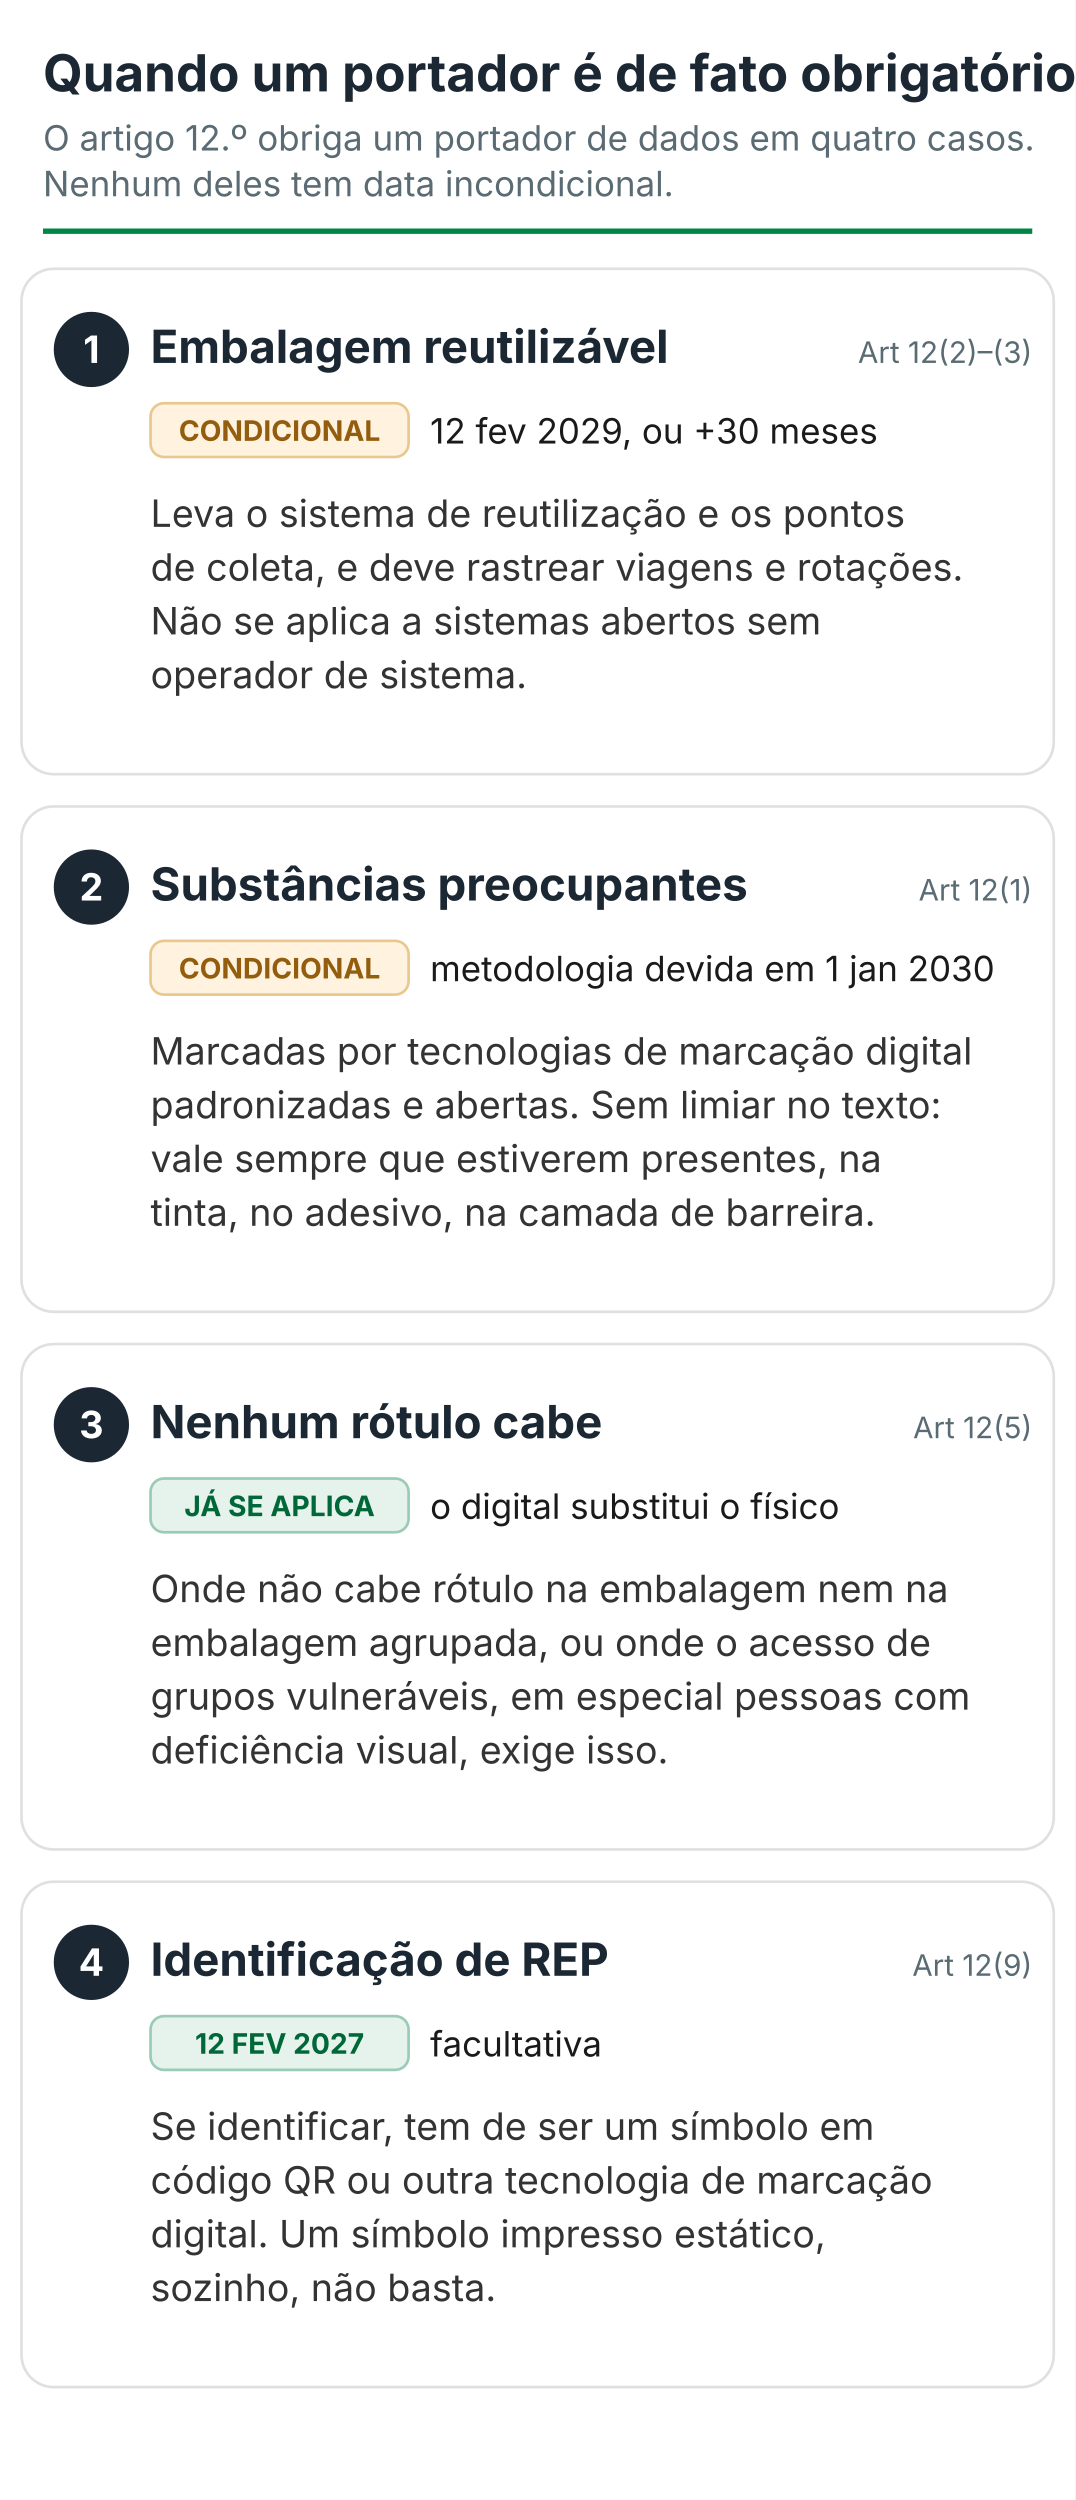
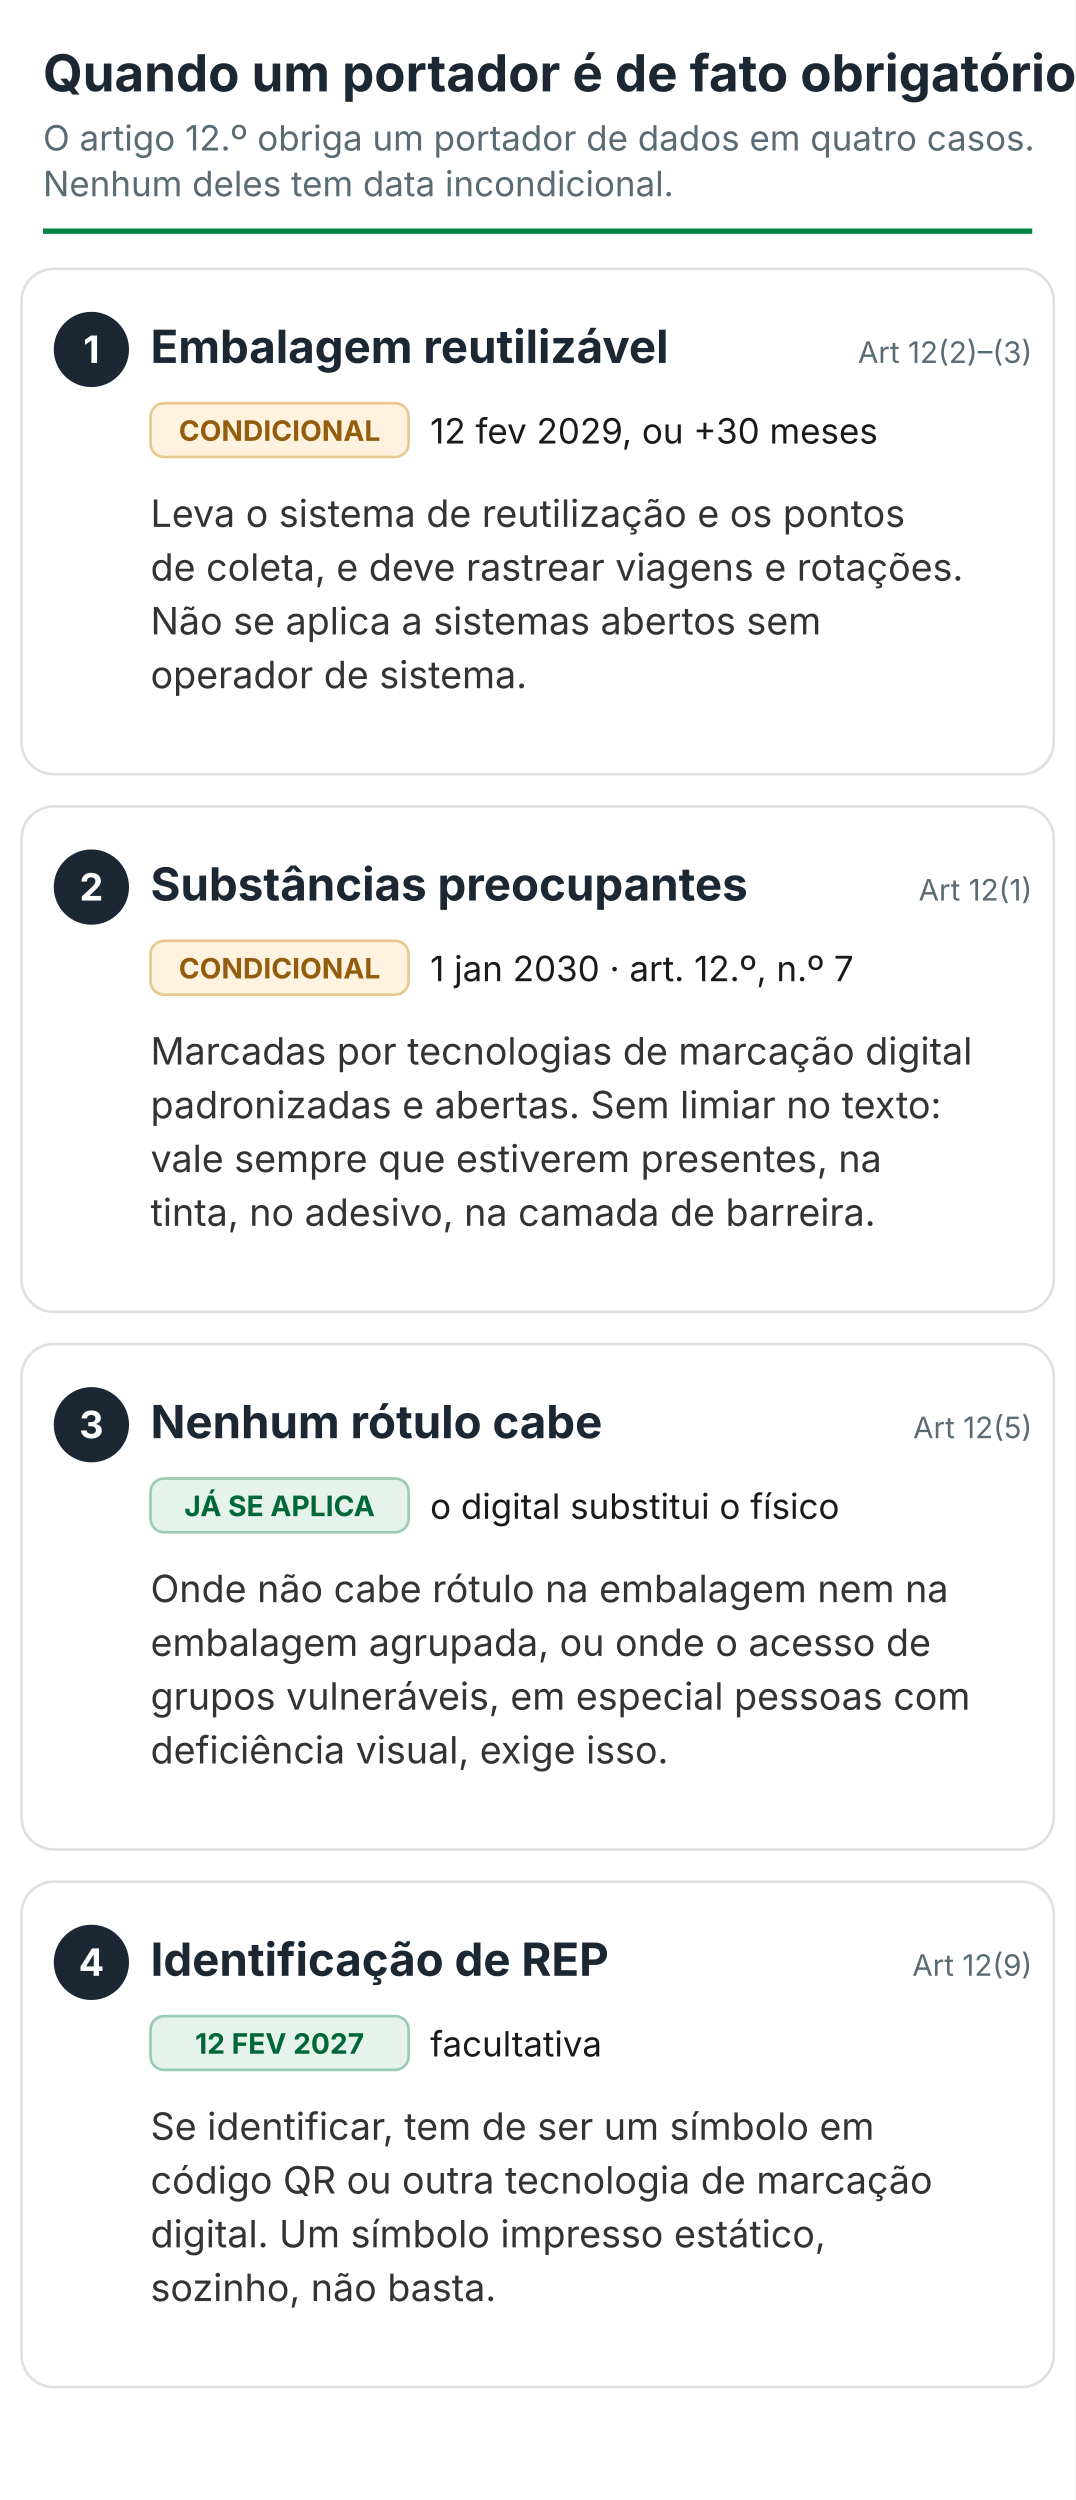
<svg xmlns="http://www.w3.org/2000/svg" viewBox="0 0 400 930" width="400" height="930" role="img" aria-labelledby="t d">
  <rect width="400" height="930" fill="#ffffff" />
  <text x="16" y="34" font-family="system-ui, -apple-system, Segoe UI, sans-serif" font-size="19" font-weight="700" fill="#1B2833">Quando um portador é de fato obrigatório</text>
  <text x="16" y="56" font-family="system-ui, -apple-system, Segoe UI, sans-serif" font-size="13" fill="#5A6B73">O artigo 12.º obriga um portador de dados em quatro casos.</text>
  <text x="16" y="73" font-family="system-ui, -apple-system, Segoe UI, sans-serif" font-size="13" fill="#5A6B73">Nenhum deles tem data incondicional.</text>
  <line x1="16" y1="86" x2="384" y2="86" stroke="#008545" stroke-width="2" />
  <g font-family="system-ui, -apple-system, Segoe UI, sans-serif">
    <rect x="8" y="100" width="384" height="188" rx="12" fill="#ffffff" stroke="#e0e0e0" />
    <circle cx="34" cy="130" r="14" fill="#1B2833" />
    <text x="34" y="135" font-size="14" font-weight="700" fill="#fff" text-anchor="middle">1</text>
    <text x="56" y="135" font-size="17" font-weight="700" fill="#1B2833">Embalagem reutilizável</text>
    <text x="384" y="135" font-size="11" fill="#5A6B73" text-anchor="end">Art 12(2)–(3)</text>
    <rect x="56" y="150" width="96" height="20" rx="5" fill="#FFF3E0" stroke="#E8C88F" />
    <text x="104" y="164" font-size="10.5" font-weight="700" fill="#935D0D" text-anchor="middle">CONDICIONAL</text>
    <text x="160" y="165" font-size="13" fill="#1a1a1a">12 fev 2029, ou +30 meses</text>
    <text x="56" y="196" font-size="14" fill="#333">Leva o sistema de reutilização e os pontos</text>
    <text x="56" y="216" font-size="14" fill="#333">de coleta, e deve rastrear viagens e rotações.</text>
    <text x="56" y="236" font-size="14" fill="#333">Não se aplica a sistemas abertos sem</text>
    <text x="56" y="256" font-size="14" fill="#333">operador de sistema.</text>
    <rect x="8" y="300" width="384" height="188" rx="12" fill="#ffffff" stroke="#e0e0e0" />
    <circle cx="34" cy="330" r="14" fill="#1B2833" />
    <text x="34" y="335" font-size="14" font-weight="700" fill="#fff" text-anchor="middle">2</text>
    <text x="56" y="335" font-size="17" font-weight="700" fill="#1B2833">Substâncias preocupantes</text>
    <text x="384" y="335" font-size="11" fill="#5A6B73" text-anchor="end">Art 12(1)</text>
    <rect x="56" y="350" width="96" height="20" rx="5" fill="#FFF3E0" stroke="#E8C88F" />
    <text x="104" y="364" font-size="10.5" font-weight="700" fill="#935D0D" text-anchor="middle">CONDICIONAL</text>
-     <text x="160" y="365" font-size="13" fill="#1a1a1a">metodologia devida em 1 jan 2030</text>
+     <text x="160" y="365" font-size="13" fill="#1a1a1a">1 jan 2030 · art. 12.º, n.º 7</text>
    <text x="56" y="396" font-size="14" fill="#333">Marcadas por tecnologias de marcação digital</text>
    <text x="56" y="416" font-size="14" fill="#333">padronizadas e abertas. Sem limiar no texto:</text>
    <text x="56" y="436" font-size="14" fill="#333">vale sempre que estiverem presentes, na</text>
    <text x="56" y="456" font-size="14" fill="#333">tinta, no adesivo, na camada de barreira.</text>
    <rect x="8" y="500" width="384" height="188" rx="12" fill="#ffffff" stroke="#e0e0e0" />
    <circle cx="34" cy="530" r="14" fill="#1B2833" />
    <text x="34" y="535" font-size="14" font-weight="700" fill="#fff" text-anchor="middle">3</text>
    <text x="56" y="535" font-size="17" font-weight="700" fill="#1B2833">Nenhum rótulo cabe</text>
    <text x="384" y="535" font-size="11" fill="#5A6B73" text-anchor="end">Art 12(5)</text>
    <rect x="56" y="550" width="96" height="20" rx="5" fill="#E6F2EC" stroke="#9ACBB4" />
    <text x="104" y="564" font-size="10.5" font-weight="700" fill="#006838" text-anchor="middle">JÁ SE APLICA</text>
    <text x="160" y="565" font-size="13" fill="#1a1a1a">o digital substitui o físico</text>
    <text x="56" y="596" font-size="14" fill="#333">Onde não cabe rótulo na embalagem nem na</text>
    <text x="56" y="616" font-size="14" fill="#333">embalagem agrupada, ou onde o acesso de</text>
    <text x="56" y="636" font-size="14" fill="#333">grupos vulneráveis, em especial pessoas com</text>
    <text x="56" y="656" font-size="14" fill="#333">deficiência visual, exige isso.</text>
    <rect x="8" y="700" width="384" height="188" rx="12" fill="#ffffff" stroke="#e0e0e0" />
    <circle cx="34" cy="730" r="14" fill="#1B2833" />
    <text x="34" y="735" font-size="14" font-weight="700" fill="#fff" text-anchor="middle">4</text>
    <text x="56" y="735" font-size="17" font-weight="700" fill="#1B2833">Identificação de REP</text>
    <text x="384" y="735" font-size="11" fill="#5A6B73" text-anchor="end">Art 12(9)</text>
    <rect x="56" y="750" width="96" height="20" rx="5" fill="#E6F2EC" stroke="#9ACBB4" />
    <text x="104" y="764" font-size="10.5" font-weight="700" fill="#006838" text-anchor="middle">12 FEV 2027</text>
    <text x="160" y="765" font-size="13" fill="#1a1a1a">facultativa</text>
    <text x="56" y="796" font-size="14" fill="#333">Se identificar, tem de ser um símbolo em</text>
    <text x="56" y="816" font-size="14" fill="#333">código QR ou outra tecnologia de marcação</text>
    <text x="56" y="836" font-size="14" fill="#333">digital. Um símbolo impresso estático,</text>
    <text x="56" y="856" font-size="14" fill="#333">sozinho, não basta.</text>
  </g>
</svg>
